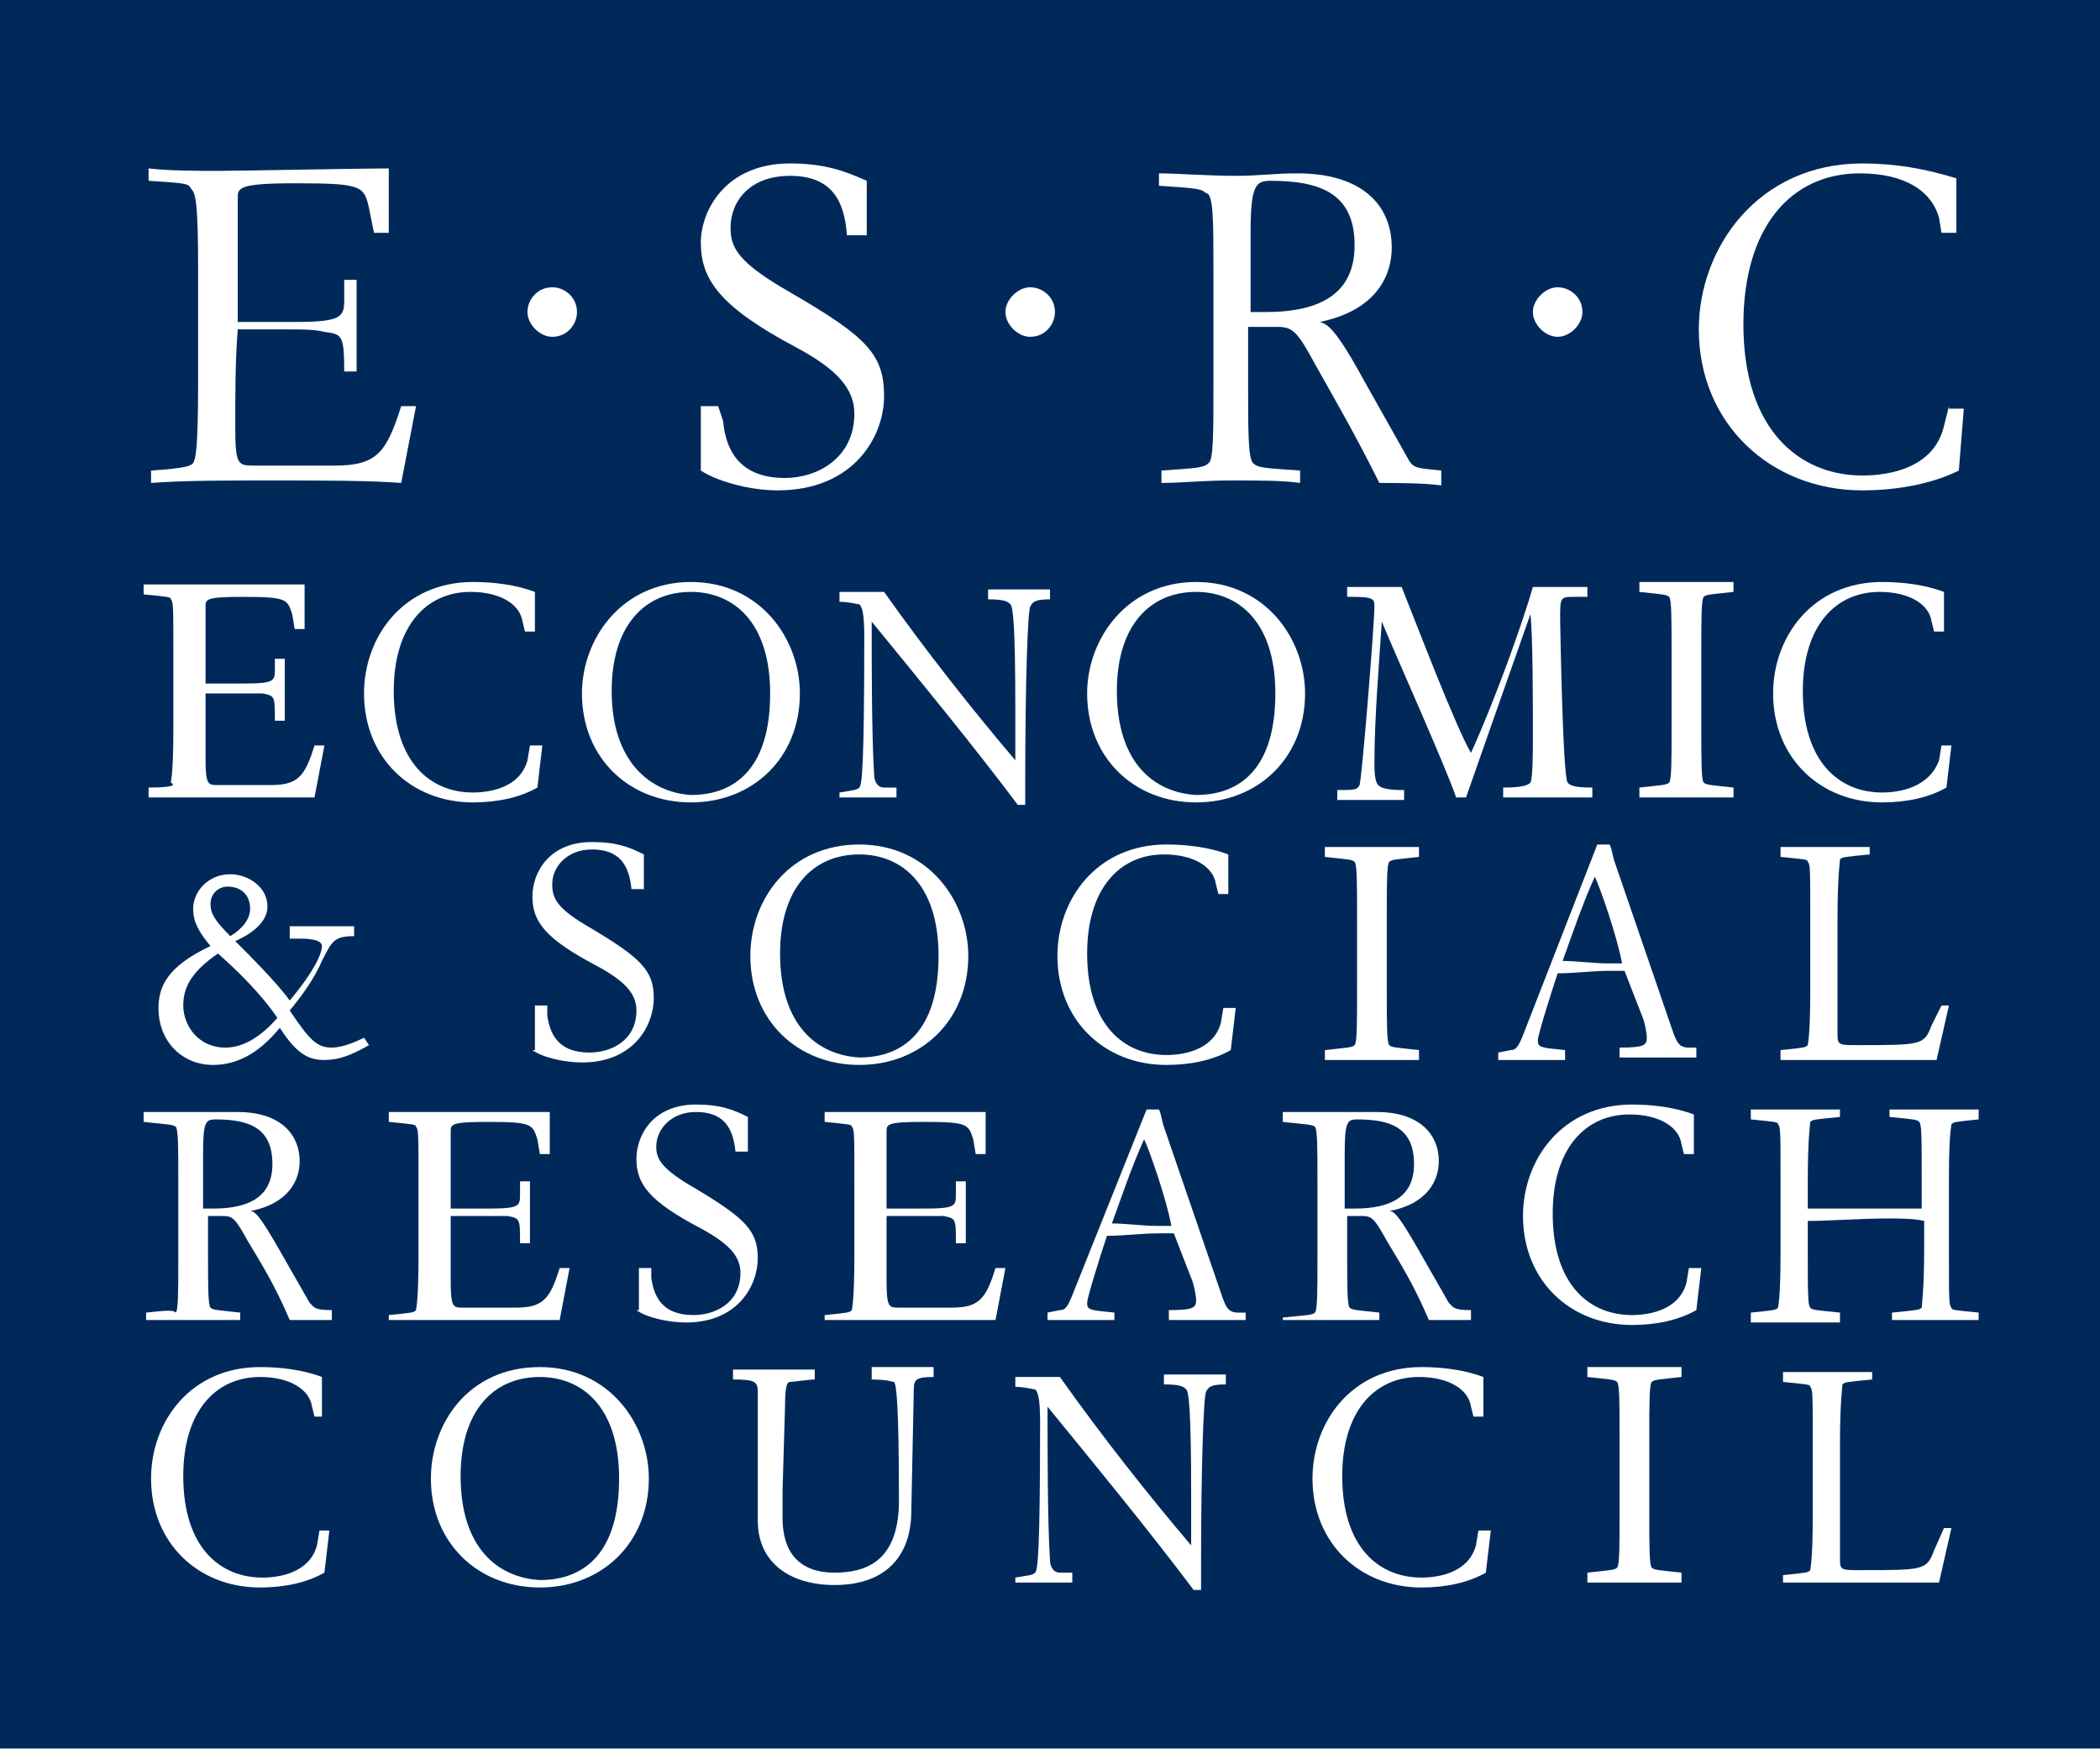
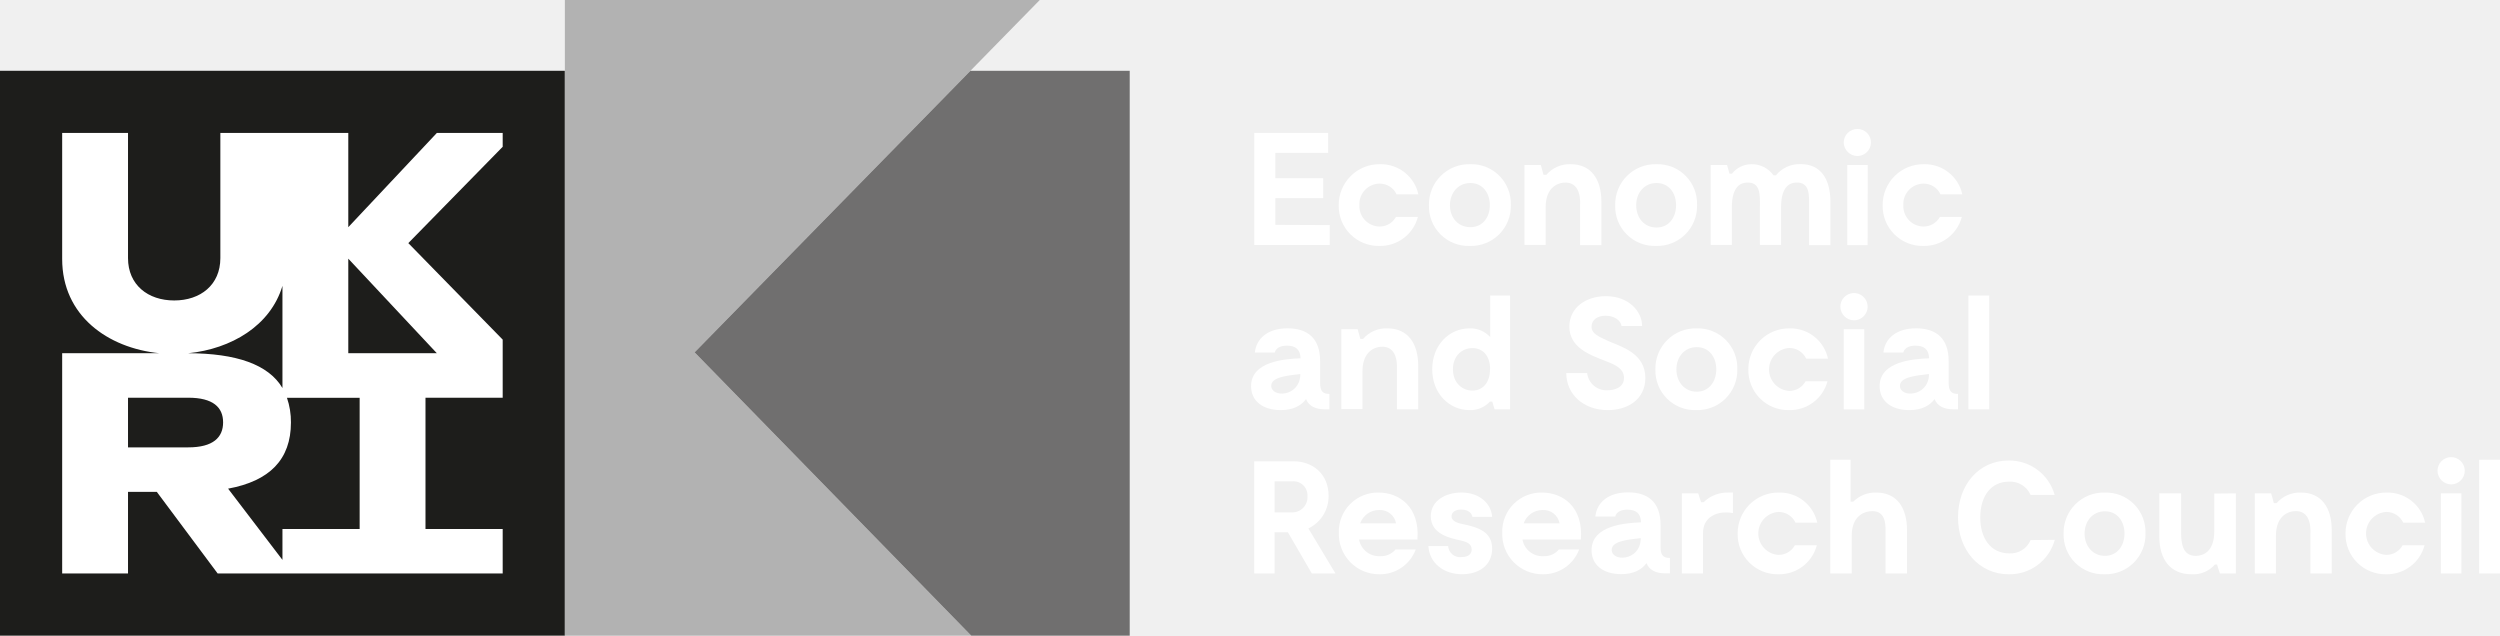
- <svg xmlns="http://www.w3.org/2000/svg" xmlns:xlink="http://www.w3.org/1999/xlink" version="1.1" id="Layer_1" x="0px" y="0px" viewBox="0 0 84.8 70.6" enable-background="new 0 0 84.8 70.6" xml:space="preserve">
-   <line fill="#FFFFFF" x1="0" y1="0" x2="0" y2="0" />
-   <g>
-     <defs>
-       <path id="SVGID_1_" d="M0,0" />
-     </defs>
-     <use xlink:href="#SVGID_1_" overflow="visible" fill="#FFFFFF" />
-     <clipPath id="SVGID_2_">
-       <use xlink:href="#SVGID_1_" overflow="visible" />
-     </clipPath>
-     <g clip-path="url(#SVGID_2_)">
-       <path fill-rule="evenodd" clip-rule="evenodd" fill="#FFFFFF" d="M0,0" />
-     </g>
-   </g>
-   <g>
-     <g>
-       <polygon fill="#00295A" points="0,0 84.8,0 84.8,70.6 0,70.6 0,0   " />
-       <path fill="#FFFFFF" d="M12.9,61.8l-0.1,0.6c-0.3,1.1-1.5,1.3-2.2,1.3c-1.7,0-3.2-1.2-3.2-4.1c0-2.6,1.3-4,3.1-4    c1.2,0,2,0.5,2.1,1.2l0.1,0.4H13v-1.6c-0.8-0.3-1.7-0.4-2.5-0.4c-2.8,0-4.4,2.2-4.4,4.5c0,2.6,1.9,4.4,4.4,4.4    c1,0,1.9-0.2,2.6-0.6l0.2-1.7H12.9L12.9,61.8z" />
-       <path fill="#FFFFFF" d="M17.4,59.7c0,2.6,1.9,4.4,4.4,4.4c2.5,0,4.4-1.8,4.4-4.4c0-2.2-1.6-4.5-4.4-4.5    C18.9,55.2,17.4,57.5,17.4,59.7L17.4,59.7z M18.6,59.6c0-2.6,1.3-4,3.2-4c1.7,0,3.2,1.2,3.2,4.1c0,3-1.4,4.1-3.2,4.1    C20.1,63.7,18.6,62.5,18.6,59.6L18.6,59.6z" />
-       <path fill="#FFFFFF" d="M35.1,55.7c0.8,0,0.9,0.1,1,0.1c0.1,0.1,0.2,0.9,0.2,4.8c0,2.5-1.4,2.9-2.6,2.9c-1.5,0-2.1-0.9-2.1-2.2    c0-0.4,0-0.8,0-1.1l0.1-3.4c0-0.9,0.1-1,0.2-1c0.1,0,0.8-0.1,1-0.1v-0.4c-0.6,0-1.2,0-1.8,0c-0.5,0-1,0-1.5,0v0.4    c0.9,0,1,0.1,1,0.5v5.2c0,1.7,1.3,2.6,3.1,2.6c2.1,0,3.1-1.2,3.1-3l0.1-4.9c0-0.4,0.1-0.5,0.8-0.5v-0.4c-0.3,0-0.8,0-1.2,0    c-0.4,0-0.9,0-1.3,0V55.7L35.1,55.7z" />
-       <path fill="#FFFFFF" d="M40.9,63.9c0.4,0,0.6,0,1.2,0c0.6,0,0.9,0,1.2,0v-0.4l-0.5,0c-0.3,0-0.4-0.3-0.4-0.5    c-0.1-1.5-0.1-4.5-0.1-6.2l0,0c1.8,2.2,4.1,5,5.9,7.4h0.3v-1.1c0-3.8,0.1-6.7,0.2-6.9c0.1-0.2,0.2-0.3,0.8-0.3v-0.4    c-0.4,0-0.8,0-1.3,0c-0.3,0-0.5,0-1.2,0v0.4c0.7,0,0.8,0.1,0.9,0.2c0.1,0.1,0.2,0.7,0.2,4.3c0,0.7,0,1.3,0,2    c-1.7-2-3.6-4.4-5.3-6.8c-0.3,0-0.5,0-0.8,0c-0.3,0-0.7,0-1,0v0.4c0.4,0,0.7,0.1,0.8,0.1c0.1,0.1,0.2,0.3,0.2,1.3    c0,5.4-0.1,6-0.2,6.1c-0.1,0.1-0.2,0.1-0.8,0.2V63.9L40.9,63.9z" />
-       <path fill="#FFFFFF" d="M59.7,61.8l-0.1,0.6c-0.3,1.1-1.5,1.3-2.2,1.3c-1.7,0-3.2-1.2-3.2-4.1c0-2.6,1.3-4,3.1-4    c1.2,0,2,0.5,2.1,1.2l0.1,0.4h0.4v-1.6c-0.8-0.3-1.7-0.4-2.5-0.4c-2.8,0-4.4,2.2-4.4,4.5c0,2.6,1.9,4.4,4.4,4.4    c1,0,1.9-0.2,2.6-0.6l0.2-1.7H59.7L59.7,61.8z" />
-       <path fill="#FFFFFF" d="M64.1,63.9c0.5,0,1.1,0,1.9,0c0.8,0,1.4,0,1.9,0v-0.4c-0.9-0.1-1.1-0.1-1.2-0.2c-0.1-0.1-0.1-0.9-0.1-2.2    v-3.1c0-1.3,0-2.1,0.1-2.2c0.1-0.1,0.3-0.1,1.2-0.2v-0.4c-0.5,0-1.1,0-1.9,0c-0.8,0-1.4,0-1.9,0v0.4c0.9,0.1,1.1,0.1,1.2,0.2    c0.1,0.1,0.1,0.9,0.1,2.2v3.1c0,1.3,0,2.1-0.1,2.2c-0.1,0.1-0.3,0.1-1.2,0.2V63.9L64.1,63.9z" />
-       <path fill="#FFFFFF" d="M72,63.9c1.3,0,2.6,0,3.5,0c0.9,0,1.8,0,2.8,0l0.5-2.2l-0.3,0l-0.4,0.9c-0.3,0.8-0.4,0.8-3,0.8    c-0.7,0-0.8,0-0.8-0.4c0-1.5,0-3.1,0-4.7c0-1.7,0.1-2.3,0.1-2.4c0.1-0.1,0.2-0.1,1.2-0.2v-0.3c-0.4,0-1.1,0-1.7,0    c-0.4,0-1.3,0-1.9,0v0.4c1,0.1,1.1,0.1,1.1,0.2c0.1,0.1,0.1,0.3,0.1,2.2v3c0,1.9-0.1,2.1-0.1,2.2c-0.1,0.1-0.1,0.1-1.1,0.2V63.9    L72,63.9z" />
-       <path fill="#FFFFFF" d="M5.9,53.3c0.5,0,1.1,0,1.9,0c0.8,0,1.4,0,1.9,0V53c-0.9-0.1-1.1-0.1-1.2-0.2c-0.1-0.1-0.1-0.9-0.1-2.2    v-1.5H9c0.4,0,0.5,0.1,1,1c0.6,1,1.1,1.8,1.7,3.2c0.4,0,1.2,0,1.7,0v-0.4c-0.7,0-0.7-0.1-0.9-0.3l-1.2-2.1c-0.8-1.4-1-1.6-1.2-1.6    v0c1.6-0.3,2-1.3,2-2c0-1.2-0.9-2-2.5-2c-0.7,0-1,0-1.7,0c-0.7,0-1.6,0-2.1,0v0.4c0.9,0.1,1.2,0.1,1.3,0.2    c0.1,0.1,0.1,0.9,0.1,2.2v3.1c0,1.3,0,2.1-0.1,2.2C7,52.9,6.8,52.9,5.9,53V53.3L5.9,53.3z M8.2,46.6c0-1.3,0.1-1.4,0.5-1.4    c1.3,0,2.3,0.3,2.3,1.8c0,1.3-0.9,1.8-2.4,1.8c-0.2,0-0.3,0-0.4,0V46.6L8.2,46.6z" />
-       <path fill="#FFFFFF" d="M15.9,53.3c0.9,0,1.9,0,3.2,0c1.3,0,2.6,0,3.5,0l0.4-2.1h-0.4c-0.4,1.3-0.7,1.6-1.8,1.6h-2.1    c-0.4,0-0.5,0-0.5-1.1c0-0.9,0-1.7,0-2.6c0.3,0,0.8,0,1.3,0c0.4,0,0.7,0,1,0c0.5,0.1,0.5,0.1,0.5,1.1h0.4c0-0.4,0-1,0-1.3    c0-0.4,0-0.8,0-1.2H21v0.5c0,0.5,0,0.6-1.3,0.6c-0.7,0-1.2,0-1.5,0l0-3.1c0-0.3,0-0.4,1.5-0.4c1.8,0,1.8,0.1,2,0.7l0.1,0.6h0.4    v-1.7c-0.7,0-4,0-4.6,0c-0.4,0-1.3,0-1.9,0v0.4c1,0.1,1.1,0.1,1.1,0.2c0.1,0.1,0.1,0.3,0.1,2.2v3c0,1.9-0.1,2.1-0.1,2.2    c-0.1,0.1-0.1,0.1-1.1,0.2V53.3L15.9,53.3z" />
-       <path fill="#FFFFFF" d="M25.7,52.9c0.4,0.3,1.3,0.5,2,0.5c2.1,0,2.9-1.5,2.9-2.6c0-1.1-0.5-1.6-2.5-2.8c-1.4-0.8-1.6-1.2-1.6-1.7    c0-0.7,0.6-1.4,1.6-1.4c1.1,0,1.5,0.6,1.6,1.6h0.5v-1.4c-0.6-0.3-1.1-0.5-2.1-0.5c-1.7,0-2.4,1.2-2.4,2.2c0,1,0.5,1.7,2.6,2.8    c1.1,0.6,1.6,1.1,1.6,1.8c0,1.2-1,1.7-1.9,1.7c-1.3,0-1.6-0.8-1.7-1.5l0-0.4h-0.5V52.9L25.7,52.9z" />
-       <path fill="#FFFFFF" d="M33.5,53.3c0.9,0,1.9,0,3.2,0c1.3,0,2.6,0,3.5,0l0.4-2.1h-0.4c-0.4,1.3-0.7,1.6-1.8,1.6h-2.1    c-0.4,0-0.5,0-0.5-1.1c0-0.9,0-1.7,0-2.6c0.3,0,0.8,0,1.3,0c0.4,0,0.7,0,1,0c0.5,0.1,0.5,0.1,0.5,1.1H39c0-0.4,0-1,0-1.3    c0-0.4,0-0.8,0-1.2h-0.4v0.5c0,0.5,0,0.6-1.3,0.6c-0.7,0-1.2,0-1.5,0l0-3.1c0-0.3,0-0.4,1.5-0.4c1.8,0,1.8,0.1,2,0.7l0.1,0.6h0.4    v-1.7c-0.7,0-4,0-4.6,0c-0.4,0-1.3,0-1.9,0v0.4c1,0.1,1.1,0.1,1.1,0.2c0.1,0.1,0.1,0.3,0.1,2.2v3c0,1.9-0.1,2.1-0.1,2.2    c-0.1,0.1-0.1,0.1-1.1,0.2V53.3L33.5,53.3z" />
-       <path fill="#FFFFFF" d="M46.2,46c0.2,0.4,0.9,2.4,1.1,3.5c-0.2,0-0.4,0-0.6,0c-0.5,0-1.3-0.1-1.8-0.1C45.3,48.3,45.7,47.1,46.2,46    L46.2,46z M43.3,52.3c-0.2,0.5-0.3,0.6-0.5,0.6L42.3,53v0.3c0.3,0,0.8,0,1.4,0c0.6,0,1.1,0,1.3,0V53c-1-0.1-1.1-0.1-1.1-0.4    c0-0.2,0.5-1.8,0.8-2.7c0.7,0,1.4-0.1,2.1-0.1c0.2,0,0.4,0,0.6,0l0.7,1.8c0.1,0.2,0.2,0.7,0.2,0.9c0,0.3-0.1,0.4-1.1,0.4v0.4    c0.4,0,1,0,1.7,0c0.7,0,1.1,0,1.4,0V53l-0.3,0c-0.4,0-0.5-0.2-0.7-0.8l-2.3-6.7c-0.1-0.3-0.1-0.5-0.2-0.7h-0.5" />
-       <path fill="#FFFFFF" d="M64.4,35.4c0.2,0.4,0.9,2.4,1.1,3.5c-0.2,0-0.4,0-0.6,0c-0.5,0-1.3-0.1-1.8-0.1    C63.5,37.7,63.9,36.5,64.4,35.4L64.4,35.4z M61.5,41.8c-0.2,0.5-0.3,0.6-0.5,0.6l-0.5,0.1v0.3c0.3,0,0.8,0,1.4,0    c0.6,0,1.1,0,1.3,0v-0.4c-1-0.1-1.1-0.1-1.1-0.4c0-0.2,0.5-1.8,0.8-2.7c0.7,0,1.4-0.1,2.1-0.1c0.2,0,0.4,0,0.6,0l0.7,1.8    c0.1,0.2,0.2,0.7,0.2,0.9c0,0.3-0.1,0.4-1.1,0.4v0.4c0.4,0,1,0,1.7,0c0.7,0,1.1,0,1.4,0v-0.4l-0.3,0c-0.4,0-0.5-0.2-0.7-0.8    l-2.3-6.7c-0.1-0.3-0.1-0.5-0.2-0.7l-0.5,0L61.5,41.8L61.5,41.8z" />
-       <path fill="#FFFFFF" d="M51.9,53.3c0.5,0,1.1,0,1.9,0c0.8,0,1.4,0,1.9,0V53c-0.9-0.1-1.1-0.1-1.2-0.2c-0.1-0.1-0.1-0.9-0.1-2.2    v-1.5H55c0.4,0,0.5,0.1,1,1c0.6,1,1.1,1.8,1.7,3.2c0.4,0,1.2,0,1.7,0v-0.4c-0.7,0-0.7-0.1-0.9-0.3l-1.2-2.1    c-0.8-1.4-1-1.6-1.2-1.6v0c1.6-0.3,2-1.3,2-2c0-1.2-0.9-2-2.5-2c-0.7,0-1,0-1.7,0c-0.7,0-1.6,0-2.1,0v0.4c0.9,0.1,1.2,0.1,1.3,0.2    c0.1,0.1,0.1,0.9,0.1,2.2v3.1c0,1.3,0,2.1-0.1,2.2c-0.1,0.1-0.3,0.1-1.3,0.2V53.3L51.9,53.3z M54.3,46.6c0-1.3,0.1-1.4,0.5-1.4    c1.3,0,2.3,0.3,2.3,1.8c0,1.3-0.9,1.8-2.4,1.8c-0.2,0-0.3,0-0.4,0V46.6L54.3,46.6z" />
-       <path fill="#FFFFFF" d="M68.2,51.2l-0.1,0.6c-0.3,1.1-1.5,1.3-2.2,1.3c-1.7,0-3.2-1.2-3.2-4.1c0-2.6,1.3-4,3.1-4    c1.2,0,2,0.5,2.1,1.2l0.1,0.4h0.4v-1.6c-0.8-0.3-1.7-0.4-2.5-0.4c-2.8,0-4.4,2.2-4.4,4.5c0,2.6,1.9,4.4,4.4,4.4    c1,0,1.9-0.2,2.6-0.6l0.2-1.7H68.2L68.2,51.2z" />
-       <path fill="#FFFFFF" d="M76.3,53.3c0.4,0,1.1,0,1.7,0c0.4,0,1.3,0,1.9,0V53c-1-0.1-1.1-0.1-1.1-0.2c-0.1-0.1-0.1-0.3-0.1-2.2v-3    c0-1.9,0.1-2.1,0.1-2.2c0.1-0.1,0.1-0.1,1.1-0.2v-0.4c-0.6,0-1.4,0-1.9,0c-0.6,0-1.2,0-1.7,0v0.3c1,0.1,1.1,0.1,1.2,0.2    c0.1,0.1,0.1,0.6,0.1,2.4c0,0.4,0,0.7,0,1.1c-0.9,0-2,0-2.6,0c-0.5,0-1.3,0-2,0c0-0.4,0-0.7,0-1.1c0-1.8,0.1-2.3,0.1-2.4    c0.1-0.1,0.2-0.1,1.2-0.2v-0.3c-0.4,0-1.1,0-1.7,0c-0.4,0-1.3,0-1.9,0v0.4c1,0.1,1.1,0.1,1.1,0.2c0.1,0.1,0.1,0.3,0.1,2.2v3    c0,1.9-0.1,2.1-0.1,2.2c-0.1,0.1-0.1,0.1-1.1,0.2v0.4c0.6,0,1.4,0,1.9,0c0.6,0,1.2,0,1.7,0V53c-1-0.1-1.1-0.1-1.2-0.2    c-0.1-0.1-0.1-0.6-0.1-2.4c0-0.4,0-0.8,0-1.1c0.8,0,2.2-0.1,3.2-0.1c0.5,0,1.1,0,1.5,0.1c0,0.3,0,0.7,0,1.1c0,1.7-0.1,2.3-0.1,2.4    c-0.1,0.1-0.2,0.1-1.2,0.2V53.3L76.3,53.3z" />
-       <path fill="#FFFFFF" d="M12.1,37.9c0.2,0,0.9,0,0.9,0.3c0,0.3-0.3,1-1.3,2.2c-0.5-0.7-1.6-1.8-2.2-2.4c0.9-0.4,1.3-0.9,1.3-1.4    c0-0.8-0.8-1.3-1.5-1.3c-0.9,0-1.5,0.7-1.5,1.4c0,0.5,0.2,0.9,0.7,1.5c-1.7,0.8-2.1,1.6-2.1,2.5c0,1.4,1,2.3,2.2,2.3    c0.9,0,1.8-0.4,2.7-1.5c0.7,1.1,1.2,1.3,1.8,1.3c0.6,0,1.1-0.2,1.8-0.6l-0.2-0.3c-0.4,0.2-0.9,0.4-1.3,0.4c-0.6,0-0.9-0.3-1.7-1.5    c0.5-0.6,1-1.3,1.3-2c0.4-0.8,0.5-1,1.3-1v-0.4c-0.4,0-0.8,0-1.3,0c-0.4,0-0.8,0-1.3,0V37.9L12.1,37.9z M11.2,41.1    c-0.7,0.8-1.4,1.2-2.1,1.2c-1.1,0-1.7-0.9-1.7-1.7c0-0.8,0.4-1.4,1.4-2.1C9.6,39.2,10.6,40.2,11.2,41.1L11.2,41.1z M10.1,36.7    c0,0.4-0.3,0.8-0.8,1.1c-0.6-0.6-0.8-0.9-0.8-1.3c0-0.4,0.3-0.7,0.7-0.7C9.7,35.8,10.1,36.1,10.1,36.7L10.1,36.7z" />
-       <path fill="#FFFFFF" d="M21.5,42.4c0.4,0.3,1.3,0.5,2,0.5c2.1,0,2.9-1.5,2.9-2.6c0-1.1-0.5-1.6-2.5-2.8c-1.4-0.8-1.6-1.2-1.6-1.8    c0-0.7,0.6-1.4,1.6-1.4c1.1,0,1.5,0.6,1.6,1.6H26v-1.4c-0.6-0.3-1.1-0.5-2.1-0.5c-1.7,0-2.4,1.2-2.4,2.2c0,1,0.5,1.7,2.6,2.8    c1.1,0.6,1.6,1.1,1.6,1.8c0,1.2-1,1.7-1.9,1.7c-1.3,0-1.6-0.8-1.7-1.5l0-0.4h-0.5V42.4L21.5,42.4z" />
-       <path fill="#FFFFFF" d="M30.3,38.6c0,2.6,1.9,4.4,4.4,4.4c2.5,0,4.4-1.8,4.4-4.4c0-2.2-1.6-4.5-4.4-4.5    C31.9,34.1,30.3,36.3,30.3,38.6L30.3,38.6z M31.5,38.5c0-2.6,1.3-4,3.2-4c1.7,0,3.2,1.2,3.2,4.1c0,3-1.4,4.1-3.2,4.1    C33,42.6,31.5,41.4,31.5,38.5L31.5,38.5z" />
-       <path fill="#FFFFFF" d="M49.4,40.7l-0.1,0.6c-0.3,1.1-1.5,1.3-2.2,1.3c-1.7,0-3.2-1.2-3.2-4.1c0-2.6,1.3-4,3.1-4    c1.2,0,2,0.5,2.1,1.2l0.1,0.4h0.4v-1.6c-0.8-0.3-1.7-0.4-2.5-0.4c-2.8,0-4.4,2.2-4.4,4.5c0,2.6,1.9,4.4,4.4,4.4    c1,0,1.9-0.2,2.6-0.6l0.2-1.7H49.4L49.4,40.7z" />
-       <path fill="#FFFFFF" d="M53.5,42.8c0.5,0,1.1,0,1.9,0c0.8,0,1.4,0,1.9,0v-0.4c-0.9-0.1-1.1-0.1-1.2-0.2c-0.1-0.1-0.1-0.9-0.1-2.2    V37c0-1.3,0-2.1,0.1-2.2c0.1-0.1,0.3-0.1,1.2-0.2v-0.4c-0.5,0-1.1,0-1.9,0c-0.8,0-1.4,0-1.9,0v0.4c0.9,0.1,1.1,0.1,1.2,0.2    c0.1,0.1,0.1,0.9,0.1,2.2V40c0,1.3,0,2.1-0.1,2.2c-0.1,0.1-0.3,0.1-1.2,0.2V42.8L53.5,42.8z" />
-       <path fill="#FFFFFF" d="M71.9,42.8c1.3,0,2.6,0,3.5,0c0.9,0,1.8,0,2.8,0l0.5-2.2l-0.3,0L78,41.4c-0.3,0.8-0.4,0.8-3,0.8    c-0.7,0-0.8,0-0.8-0.4c0-1.5,0-3.1,0-4.7c0-1.7,0.1-2.3,0.1-2.4c0.1-0.1,0.2-0.1,1.2-0.2v-0.3c-0.4,0-1.1,0-1.7,0    c-0.4,0-1.3,0-1.9,0v0.4c1,0.1,1.1,0.1,1.1,0.2c0.1,0.1,0.1,0.3,0.1,2.2v3c0,1.9-0.1,2.1-0.1,2.2c-0.1,0.1-0.1,0.1-1.1,0.2V42.8    L71.9,42.8z" />
-       <path fill="#FFFFFF" d="M6,32.2c0.9,0,1.9,0,3.2,0c1.3,0,2.6,0,3.5,0l0.4-2.1h-0.4c-0.4,1.3-0.7,1.6-1.8,1.6H8.8    c-0.4,0-0.5,0-0.5-1.1c0-0.9,0-1.7,0-2.6c0.3,0,0.8,0,1.3,0c0.4,0,0.7,0,1,0c0.5,0.1,0.5,0.1,0.5,1.1h0.4c0-0.4,0-1,0-1.3    c0-0.4,0-0.8,0-1.2h-0.4V27c0,0.5,0,0.6-1.3,0.6c-0.7,0-1.2,0-1.5,0l0-3.1c0-0.3,0-0.4,1.5-0.4c1.8,0,1.8,0.1,2,0.7l0.1,0.6h0.4    v-1.8c-0.7,0-4,0-4.6,0c-0.4,0-1.3,0-1.9,0v0.4c1,0.1,1.1,0.1,1.1,0.2c0.1,0.1,0.1,0.3,0.1,2.2v3c0,1.9-0.1,2.1-0.1,2.2    C7.1,31.7,7,31.8,6,31.8V32.2L6,32.2z" />
-       <path fill="#FFFFFF" d="M21.4,30.1l-0.1,0.6C21,31.8,19.8,32,19.1,32c-1.7,0-3.2-1.2-3.2-4.1c0-2.6,1.3-4,3.1-4    c1.2,0,2,0.5,2.1,1.2l0.1,0.4h0.4v-1.6c-0.8-0.3-1.7-0.4-2.5-0.4c-2.8,0-4.4,2.2-4.4,4.5c0,2.6,1.9,4.4,4.4,4.4    c1,0,1.9-0.2,2.6-0.6l0.2-1.7H21.4L21.4,30.1z" />
-       <path fill="#FFFFFF" d="M23.5,28c0,2.6,1.9,4.4,4.4,4.4c2.5,0,4.4-1.8,4.4-4.4c0-2.2-1.6-4.5-4.4-4.5S23.5,25.8,23.5,28L23.5,28z     M24.7,27.9c0-2.6,1.3-4,3.2-4c1.7,0,3.2,1.2,3.2,4.1c0,3-1.4,4.1-3.2,4.1C26.3,32,24.7,30.8,24.7,27.9L24.7,27.9z" />
-       <path fill="#FFFFFF" d="M33.8,32.2c0.4,0,0.6,0,1.2,0c0.6,0,0.9,0,1.2,0v-0.4l-0.5,0c-0.3,0-0.4-0.3-0.4-0.5    c-0.1-1.5-0.1-4.5-0.1-6.2l0,0c1.8,2.2,4.1,5,5.9,7.4h0.3v-1.1c0-3.8,0.1-6.7,0.2-6.9c0.1-0.2,0.2-0.3,0.8-0.3v-0.4    c-0.4,0-0.8,0-1.3,0c-0.3,0-0.4,0-1.2,0v0.4c0.7,0,0.8,0.1,0.9,0.2c0.1,0.1,0.2,0.7,0.2,4.3c0,0.7,0,1.3,0,2    c-1.7-2-3.6-4.4-5.3-6.8c-0.3,0-0.5,0-0.8,0c-0.3,0-0.7,0-1,0v0.4c0.4,0,0.7,0.1,0.8,0.1c0.1,0.1,0.2,0.3,0.2,1.3    c0,5.4-0.1,6-0.2,6.1c-0.1,0.1-0.2,0.1-0.8,0.2V32.2L33.8,32.2z" />
-       <path fill="#FFFFFF" d="M43.9,28c0,2.6,1.9,4.4,4.4,4.4c2.5,0,4.4-1.8,4.4-4.4c0-2.2-1.6-4.5-4.4-4.5C45.5,23.5,43.9,25.8,43.9,28    L43.9,28z M45.1,27.9c0-2.6,1.3-4,3.2-4c1.7,0,3.2,1.2,3.2,4.1c0,3-1.4,4.1-3.2,4.1C46.6,32,45.1,30.8,45.1,27.9L45.1,27.9z" />
-       <path fill="#FFFFFF" d="M61,32.2c0.5,0,1.1,0,1.6,0c0.6,0,1.2,0,1.7,0v-0.4c-0.8,0-0.9-0.1-1-0.2c-0.2-0.3-0.3-6.6-0.3-6.6    c0-0.9,0-0.9,0.6-0.9l0.5,0v-0.4c-0.5,0-0.9,0-1.2,0c-0.4,0-0.7,0-1,0c-0.4,1.4-1.5,4.5-2.5,6.7c-0.6-1-2.2-5.2-2.8-6.7    c-0.4,0-0.8,0-1.2,0c-0.3,0-0.7,0-1,0v0.4h0.2c0.9,0,0.9,0.1,0.9,0.4c0,0.7-0.5,6.9-0.6,7.2c-0.1,0.2-0.2,0.2-0.9,0.2v0.4    c0.3,0,0.7,0,1.2,0c0.6,0,1,0,1.5,0v-0.4c-0.3,0-0.6,0-0.9-0.1c-0.2-0.1-0.3-0.2-0.3-1c0-1.8,0.2-4.2,0.3-5.7h0    c0.4,1,2.6,5.9,3,7.1h0.4c0,0,2.1-6,2.6-7.4h0c0.1,0.9,0.1,3.6,0.1,4.9c0,0.6,0,1.7-0.1,1.9c-0.1,0.1-0.3,0.2-1.1,0.2V32.2    L61,32.2z" />
-       <path fill="#FFFFFF" d="M66.2,32.2c0.5,0,1.1,0,1.9,0c0.8,0,1.4,0,1.9,0v-0.4c-0.9-0.1-1.1-0.1-1.2-0.2c-0.1-0.1-0.1-0.9-0.1-2.2    v-3.1c0-1.3,0-2.1,0.1-2.2c0.1-0.1,0.3-0.1,1.2-0.2v-0.4c-0.5,0-1.1,0-1.9,0c-0.8,0-1.4,0-1.9,0v0.4c0.9,0.1,1.1,0.1,1.2,0.2    c0.1,0.1,0.1,0.9,0.1,2.2v3.1c0,1.3,0,2.1-0.1,2.2c-0.1,0.1-0.3,0.1-1.2,0.2V32.2L66.2,32.2z" />
-       <path fill="#FFFFFF" d="M78.4,30.1l-0.1,0.6C77.9,31.8,76.7,32,76,32c-1.7,0-3.2-1.2-3.2-4.1c0-2.6,1.3-4,3.1-4    c1.2,0,2,0.5,2.1,1.2l0.1,0.4h0.4v-1.6c-0.8-0.3-1.7-0.4-2.5-0.4c-2.8,0-4.4,2.2-4.4,4.5c0,2.6,1.9,4.4,4.4,4.4    c1,0,1.9-0.2,2.6-0.6l0.2-1.7H78.4L78.4,30.1z" />
-       <path fill="#FFFFFF" d="M6.1,19.5c1.4-0.1,2.9-0.1,4.8-0.1c2,0,4,0,5.3,0.1l0.6-3.1h-0.6c-0.6,1.9-1,2.4-2.7,2.4h-3.2    c-0.7,0-0.8,0-0.8-1.6c0-1.3,0-2.6,0.1-3.9c0.5,0,1.3,0,2,0c0.6,0,1.1,0,1.5,0.1c0.7,0.1,0.8,0.1,0.8,1.6h0.5c0-0.6,0-1.5,0-1.9    c0-0.6,0-1.2,0-1.8h-0.5v0.8c0,0.7-0.1,0.9-2,0.9c-1.1,0-1.8,0-2.3,0L9.6,8c0-0.4,0-0.6,2.3-0.6c2.7,0,2.8,0.1,3,1l0.2,1h0.6V6.8    c-1.1,0-6,0.1-6.9,0.1c-0.7,0-2,0-2.8-0.1v0.5c1.5,0.1,1.6,0.1,1.7,0.3C7.9,7.8,8,8.1,8,10.9v4.5c0,2.8-0.1,3.1-0.2,3.3    c-0.1,0.1-0.2,0.2-1.7,0.3V19.5L6.1,19.5z" />
-       <path fill="#FFFFFF" d="M21.3,12.6c0,0.5,0.5,1,1,1c0.6,0,1-0.5,1-1c0-0.6-0.5-1-1-1C21.7,11.6,21.3,12.1,21.3,12.6L21.3,12.6z" />
-       <path fill="#FFFFFF" d="M28.3,19c0.6,0.4,1.9,0.8,3.1,0.8c3.1,0,4.3-2.2,4.3-3.8c0-1.7-0.7-2.4-3.8-4.2c-2.1-1.2-2.4-1.8-2.4-2.6    c0-1.1,0.8-2.1,2.4-2.1c1.6,0,2.2,0.9,2.3,2.4H35V7.3c-0.9-0.4-1.7-0.7-3.1-0.7c-2.6,0-3.6,1.9-3.6,3.2c0,1.5,0.8,2.6,3.8,4.2    c1.7,0.9,2.4,1.7,2.4,2.7c0,1.8-1.5,2.6-2.8,2.6c-1.9,0-2.4-1.2-2.5-2.3L29,16.4h-0.7V19L28.3,19z" />
-       <path fill="#FFFFFF" d="M40.6,12.6c0,0.5,0.5,1,1,1c0.6,0,1-0.5,1-1c0-0.6-0.5-1-1-1C41.1,11.6,40.6,12.1,40.6,12.6L40.6,12.6z" />
-       <path fill="#FFFFFF" d="M46.9,19.5c0.8,0,1.7-0.1,2.8-0.1c1.2,0,2.1,0,2.8,0.1V19c-1.4-0.1-1.7-0.1-1.9-0.3    c-0.2-0.2-0.2-1.3-0.2-3.2v-2.3h1.2c0.6,0,0.8,0.2,1.5,1.5c0.9,1.6,1.6,2.8,2.6,4.8c0.6,0,1.8,0,2.5,0.1v-0.6    c-1-0.1-1.1-0.1-1.3-0.4l-1.8-3.2c-1.2-2.2-1.5-2.3-1.8-2.4v0c2.4-0.5,2.9-2,2.9-3c0-1.8-1.3-3-3.8-3c-1,0-1.5,0.1-2.5,0.1    c-1.1,0-2.4-0.1-3.1-0.1v0.5c1.4,0.1,1.7,0.1,1.9,0.3C49,7.8,49,8.9,49,10.9v4.6c0,2,0,3.1-0.2,3.2c-0.2,0.2-0.5,0.2-1.9,0.3V19.5    L46.9,19.5z M50.5,9.4c0-1.9,0.2-2.1,0.8-2.1c2,0,3.4,0.5,3.4,2.6c0,1.9-1.3,2.7-3.6,2.7c-0.3,0-0.5,0-0.6,0V9.4L50.5,9.4z" />
-       <path fill="#FFFFFF" d="M61.9,12.6c0,0.5,0.5,1,1,1c0.5,0,1-0.5,1-1c0-0.6-0.5-1-1-1C62.4,11.6,61.9,12.1,61.9,12.6L61.9,12.6z" />
-       <path fill="#FFFFFF" d="M78.7,16.4l-0.2,0.8c-0.4,1.7-2.2,2-3.3,2c-2.5,0-4.8-1.8-4.8-6.1c0-3.9,1.9-6.1,4.7-6.1    c1.8,0,2.9,0.7,3.2,1.8l0.1,0.6H79V7.2c-1.3-0.4-2.5-0.6-3.8-0.6c-4.2,0-6.6,3.4-6.6,6.7c0,3.8,2.9,6.5,6.6,6.5    c1.5,0,2.9-0.3,3.9-0.8l0.2-2.5H78.7L78.7,16.4z" />
-     </g>
-   </g>
+ <svg xmlns="http://www.w3.org/2000/svg" id="ESR-Greyscale" viewBox="0 0 627.28 159.49">
+   <defs>
+     <style>.cls-1{fill:#fff;}.cls-2{fill:#1d1d1b;}.cls-3{fill:#b2b2b2;}.cls-4{fill:#706f6f;}</style>
+   </defs>
+   <path class="cls-1" d="M333.65,56.48v5H314.71V33.36h18.54v5H320v6.35H332v5H320v6.71Z" />
+   <path class="cls-1" d="M346.08,61.71A10,10,0,0,1,335.9,51.5a10.21,10.21,0,0,1,10.38-10.3,9.64,9.64,0,0,1,9.61,7.56h-5.47a4.66,4.66,0,0,0-4.26-2.69,5.12,5.12,0,0,0-5.07,5.38,5.12,5.12,0,0,0,5.07,5.39,4.63,4.63,0,0,0,4.1-2.41h5.51A9.78,9.78,0,0,1,346.08,61.71Z" />
+   <path class="cls-1" d="M358.54,51.5a10.08,10.08,0,0,1,10.38-10.3,9.9,9.9,0,0,1,10.17,10.21,10,10,0,0,1-10.33,10.3A9.91,9.91,0,0,1,358.54,51.5Zm15.28,0c0-3.13-1.85-5.58-4.9-5.58s-5.11,2.45-5.11,5.58S365.86,57,368.92,57,373.82,54.59,373.82,51.45Z" />
+   <path class="cls-1" d="M401.81,50.61v10.9h-5.35V51.82c0-.69.48-5.75-3.38-6-1.89-.12-5.26.92-5.26,6.19v9.45h-5.31V41.4h4.1l.68,2.46H388a7.67,7.67,0,0,1,6.11-2.66C399.28,41.2,401.81,45.06,401.81,50.61Z" />
+   <path class="cls-1" d="M405.27,51.5a10.08,10.08,0,0,1,10.37-10.3,9.89,9.89,0,0,1,10.17,10.21,10,10,0,0,1-10.33,10.3A9.9,9.9,0,0,1,405.27,51.5Zm15.28,0c0-3.13-1.85-5.58-4.91-5.58s-5.1,2.45-5.1,5.58,2,5.59,5.1,5.59S420.55,54.59,420.55,51.45Z" />
+   <path class="cls-1" d="M459.27,50.61v10.9h-5.35V51.82c0-2.78.28-6.28-3.42-6-1,.08-3.61.52-3.61,6.19v9.45h-5.31V51.82c0-2.78.28-6.28-3.42-6-1,.08-3.62.52-3.62,6.19v9.45h-5.31V41.4h4.11l.6,2.17h.64a6.2,6.2,0,0,1,4.87-2.37A6.63,6.63,0,0,1,445,44h.6a7.57,7.57,0,0,1,6.11-2.82C456.9,41.12,459.27,45,459.27,50.61Z" />
+   <path class="cls-1" d="M462.61,35.77a3.42,3.42,0,0,1,3.46-3.41,3.38,3.38,0,0,1,3.38,3.41,3.43,3.43,0,0,1-3.38,3.38A3.47,3.47,0,0,1,462.61,35.77Zm6,25.74H463.5V41.4h5.14Z" />
+   <path class="cls-1" d="M482.56,61.71A10,10,0,0,1,472.38,51.5a10.21,10.21,0,0,1,10.38-10.3,9.64,9.64,0,0,1,9.61,7.56H486.9a4.66,4.66,0,0,0-4.26-2.69,5.12,5.12,0,0,0-5.07,5.38,5.12,5.12,0,0,0,5.07,5.39,4.65,4.65,0,0,0,4.1-2.41h5.51A9.78,9.78,0,0,1,482.56,61.71Z" />
+   <path class="cls-1" d="M333.57,98.84v3.86h-1.21c-2.33,0-4-.85-4.66-2.57-1.21,1.64-3.22,2.77-6.35,2.77-4.55,0-7.44-2.33-7.44-6,0-6.27,8.56-6.84,12.42-7-.08-2.33-1.37-3.17-3.42-3.17-2.85,0-3.05,1.73-3.05,1.73h-5c.36-3.58,3.3-6.08,8.2-6.08s8.17,2.38,8.17,8.21v5.34C331.2,98.28,332,98.84,333.57,98.84Zm-7.32-4.58v-.41c-3.66.41-7.28.85-7.28,2.94C319,99.85,325.93,99.6,326.25,94.26Z" />
+   <path class="cls-1" d="M355.85,91.8v10.9H350.5V93c0-.68.48-5.75-3.38-6-1.89-.12-5.26.92-5.26,6.19v9.45h-5.31V82.6h4.1l.68,2.45H342a7.67,7.67,0,0,1,6.11-2.66C353.31,82.39,355.85,86.25,355.85,91.8Z" />
+   <path class="cls-1" d="M378.89,74.15V102.7H375l-.57-1.93h-.6a6.59,6.59,0,0,1-5.11,2.13c-5.1,0-9.36-4.18-9.36-10.25s4.26-10.26,9.36-10.26a6.71,6.71,0,0,1,5.19,2.18V74.15Zm-5,18.5c0-3.34-1.81-5.31-4.42-5.31-2.46,0-4.91,1.77-4.91,5.31S367,98,369.44,98C372.05,98,373.86,96,373.86,92.65Z" />
+   <path class="cls-1" d="M403.42,102.9c-6.15,0-10.42-4-10.42-9.29h5.23a4.88,4.88,0,0,0,5.15,4.31c1.36,0,4.1-.49,4.1-3.1,0-2.37-2.29-3.34-4.59-4.22-3.78-1.49-9.12-3.3-9.12-8.65,0-4.74,4.14-7.64,9.16-7.64,5.83,0,9.09,3.9,9.09,7.48h-5.15c-.28-1.57-2-2.57-4-2.57s-3.53,1-3.53,2.73,1.56,2.42,4.3,3.66c2.93,1.33,9.2,2.9,9.2,9.25C412.82,100.13,408.52,102.9,403.42,102.9Z" />
+   <path class="cls-1" d="M415.36,92.69a10.08,10.08,0,0,1,10.37-10.3,9.91,9.91,0,0,1,10.18,10.22,10,10,0,0,1-10.34,10.29A9.91,9.91,0,0,1,415.36,92.69Zm15.28,0c0-3.14-1.85-5.59-4.91-5.59s-5.1,2.45-5.1,5.59,2.05,5.59,5.1,5.59S430.64,95.78,430.64,92.65Z" />
+   <path class="cls-1" d="M448.86,102.9a10,10,0,0,1-10.18-10.21,10.21,10.21,0,0,1,10.38-10.3A9.64,9.64,0,0,1,458.67,90H453.2a4.68,4.68,0,0,0-4.26-2.69,5.4,5.4,0,0,0,0,10.78,4.66,4.66,0,0,0,4.1-2.42h5.5A9.75,9.75,0,0,1,448.86,102.9Z" />
+   <path class="cls-1" d="M461.77,77a3.42,3.42,0,1,1,3.45,3.37A3.45,3.45,0,0,1,461.77,77Zm6,25.73h-5.15V82.6h5.15Z" />
+   <path class="cls-1" d="M491.28,98.84v3.86h-1.21c-2.33,0-4-.85-4.66-2.57-1.21,1.64-3.22,2.77-6.35,2.77-4.55,0-7.44-2.33-7.44-6,0-6.27,8.56-6.84,12.42-7-.08-2.33-1.37-3.17-3.42-3.17-2.85,0-3.05,1.73-3.05,1.73h-5c.36-3.58,3.3-6.08,8.2-6.08s8.17,2.38,8.17,8.21v5.34C488.91,98.28,489.75,98.84,491.28,98.84ZM484,94.26v-.41c-3.66.41-7.28.85-7.28,2.94C476.68,99.85,483.64,99.6,484,94.26Z" />
+   <path class="cls-1" d="M499.12,74.15V102.7h-5.23V74.15Z" />
+   <path class="cls-1" d="M329.15,143.89l-6-10.33h-3.34v10.33h-5.11V115.75h9.93c4.63,0,8.73,3.09,8.73,8.64a8.93,8.93,0,0,1-5.07,8.2l6.8,11.3Zm-9.33-15.32h4.42a3.82,3.82,0,0,0,3.82-4.1,3.52,3.52,0,0,0-3.82-3.7h-4.42Z" />
+   <path class="cls-1" d="M355.65,135.37H341a5.09,5.09,0,0,0,5.27,4.18,4.76,4.76,0,0,0,3.9-1.69h5.06a9.56,9.56,0,0,1-9.12,6.23,10.09,10.09,0,0,1-10.18-10.41,9.78,9.78,0,0,1,10-10.09C351.06,123.59,356.29,127.17,355.65,135.37Zm-14.36-4.06h9a4.08,4.08,0,0,0-4.26-3.34A5,5,0,0,0,341.29,131.31Z" />
+   <path class="cls-1" d="M366.62,127.85c-1.68,0-2.41.84-2.41,1.69,0,1.36,1.81,1.77,3,2,3.58.76,7.19,1.85,7.19,6.11s-3.41,6.43-7.56,6.43c-4.62,0-8.2-2.81-8.44-7.07h4.95a3,3,0,0,0,3.37,2.77c2.06,0,2.54-1.08,2.54-1.93,0-1.49-1.41-1.93-2.78-2.25-2.37-.52-7.48-1.49-7.48-6.07,0-3.94,3.78-5.95,7.68-5.95,4.51,0,7.48,2.73,7.72,6.11h-4.94C369.32,129,368.67,127.85,366.62,127.85Z" />
+   <path class="cls-1" d="M396.66,135.37H382a5.08,5.08,0,0,0,5.26,4.18,4.74,4.74,0,0,0,3.9-1.69h5.07a9.58,9.58,0,0,1-9.13,6.23,10.08,10.08,0,0,1-10.17-10.41,9.78,9.78,0,0,1,10-10.09C392.08,123.59,397.31,127.17,396.66,135.37Zm-14.35-4.06h9a4.07,4.07,0,0,0-4.26-3.34A5,5,0,0,0,382.31,131.31Z" />
+   <path class="cls-1" d="M419,140v3.86h-1.21c-2.33,0-4-.84-4.66-2.57-1.21,1.65-3.22,2.77-6.35,2.77-4.55,0-7.44-2.33-7.44-6,0-6.27,8.56-6.83,12.42-7-.08-2.34-1.36-3.18-3.42-3.18-2.85,0-3.05,1.73-3.05,1.73h-5c.37-3.58,3.3-6.07,8.21-6.07s8.16,2.37,8.16,8.2v5.35C416.61,139.47,417.45,140,419,140Zm-7.32-4.58v-.4c-3.66.4-7.28.84-7.28,2.93C404.38,141,411.34,140.8,411.66,135.45Z" />
+   <path class="cls-1" d="M434.82,123.59v5.14a9.83,9.83,0,0,0-1.77-.16c-2.81,0-5.74,1.45-5.74,5.15v10.17H422v-20.1h4.1l.72,2.21h.65a8.48,8.48,0,0,1,6.15-2.41Z" />
+   <path class="cls-1" d="M446.2,144.09A10,10,0,0,1,436,133.88a10.2,10.2,0,0,1,10.37-10.29,9.62,9.62,0,0,1,9.61,7.56h-5.46a4.68,4.68,0,0,0-4.27-2.7,5.4,5.4,0,0,0,0,10.78,4.67,4.67,0,0,0,4.11-2.41h5.5A9.75,9.75,0,0,1,446.2,144.09Z" />
+   <path class="cls-1" d="M478.49,133v10.89h-5.38V134.2c0-2,.32-5.95-3.3-5.95-1.77,0-5.19.93-5.19,6.19v9.45h-5.39V115.35h5.11v10.53H465a7.8,7.8,0,0,1,5.79-2.29C476,123.59,478.49,127.45,478.49,133Z" />
+   <path class="cls-1" d="M515.57,135.45A11.73,11.73,0,0,1,504,144.09c-7.36,0-12.71-6-12.71-14.27s5.31-14.27,12.67-14.27a11.81,11.81,0,0,1,11.58,8.64H509.5a5.57,5.57,0,0,0-5.43-3.34c-4.59,0-7.2,3.74-7.2,9s2.66,9,7.28,9a5.46,5.46,0,0,0,5.35-3.34Z" />
+   <path class="cls-1" d="M517.78,133.88a10.07,10.07,0,0,1,10.37-10.29,9.9,9.9,0,0,1,10.18,10.21A10,10,0,0,1,528,144.09,9.91,9.91,0,0,1,517.78,133.88Zm15.28,0c0-3.14-1.85-5.59-4.91-5.59s-5.1,2.45-5.1,5.59,2.05,5.59,5.1,5.59S533.06,137,533.06,133.84Z" />
+   <path class="cls-1" d="M561,123.79v20.1h-4l-.73-2.25h-.52a7.14,7.14,0,0,1-5.87,2.45c-5.35,0-8.08-3.78-8.08-9.41V123.79h5.47v9.69c0,2.49.2,6,3.66,6,1.77,0,4.66-.93,4.66-6.19v-9.45Z" />
+   <path class="cls-1" d="M585.06,133v10.89h-5.35V134.2c0-.68.48-5.75-3.38-5.95-1.89-.12-5.27.93-5.27,6.19v9.45h-5.3v-20.1h4.1l.68,2.45h.68a7.74,7.74,0,0,1,6.12-2.65C582.52,123.59,585.06,127.45,585.06,133Z" />
+   <path class="cls-1" d="M598.69,144.09a10,10,0,0,1-10.17-10.21,10.2,10.2,0,0,1,10.37-10.29,9.63,9.63,0,0,1,9.61,7.56H603a4.66,4.66,0,0,0-4.26-2.7,5.4,5.4,0,0,0,0,10.78,4.65,4.65,0,0,0,4.1-2.41h5.51A9.77,9.77,0,0,1,598.69,144.09Z" />
+   <path class="cls-1" d="M611.6,118.16a3.42,3.42,0,1,1,3.45,3.38A3.46,3.46,0,0,1,611.6,118.16Zm6,25.73h-5.15v-20.1h5.15Z" />
+   <path class="cls-1" d="M627.28,115.35v28.54h-5.23V115.35Z" />
+   <rect class="cls-2" y="17.76" width="141.73" height="141.73" />
+   <path class="cls-1" d="M126.13,33.36H109.61L87.39,57V33.36H55.29v31.4c0,6.73-5,10.63-11.58,10.63s-11.59-3.9-11.59-10.63V33.36H15.6V65C15.6,79.18,27,87.31,40,88.63H15.6v55.26H32.12V123.41h7.22l15.27,20.48h71.52V132.73H106.76V99.79h19.37V85.21L102.45,61l23.68-24.17ZM70.87,71.72V97.36c-3.52-5.94-11.62-8.7-23.63-8.73C58,87.54,67.87,81.76,70.87,71.72ZM32.12,99.79H47.24c6.22,0,8.74,2.41,8.74,6.19s-2.52,6.27-8.74,6.27H32.12Zm58.12,32.94H70.87v7.75L57.23,122.61C67.61,120.7,73,115.33,73,106a18.57,18.57,0,0,0-1-6.19H90.24Zm19.37-44.1H87.39V64.9Z" />
+   <polyline class="cls-3" points="227.92 33.66 243.49 17.76 260.89 0 227.92 0 227.91 0 141.73 0 141.73 17.76 141.73 159.49 243.69 159.49 174.28 88.41 227.91 33.66" />
+   <polygon class="cls-4" points="243.49 17.76 227.92 33.66 227.91 33.66 227.91 33.66 174.28 88.41 243.69 159.49 283.46 159.49 283.46 17.76 243.49 17.76" />
</svg>
